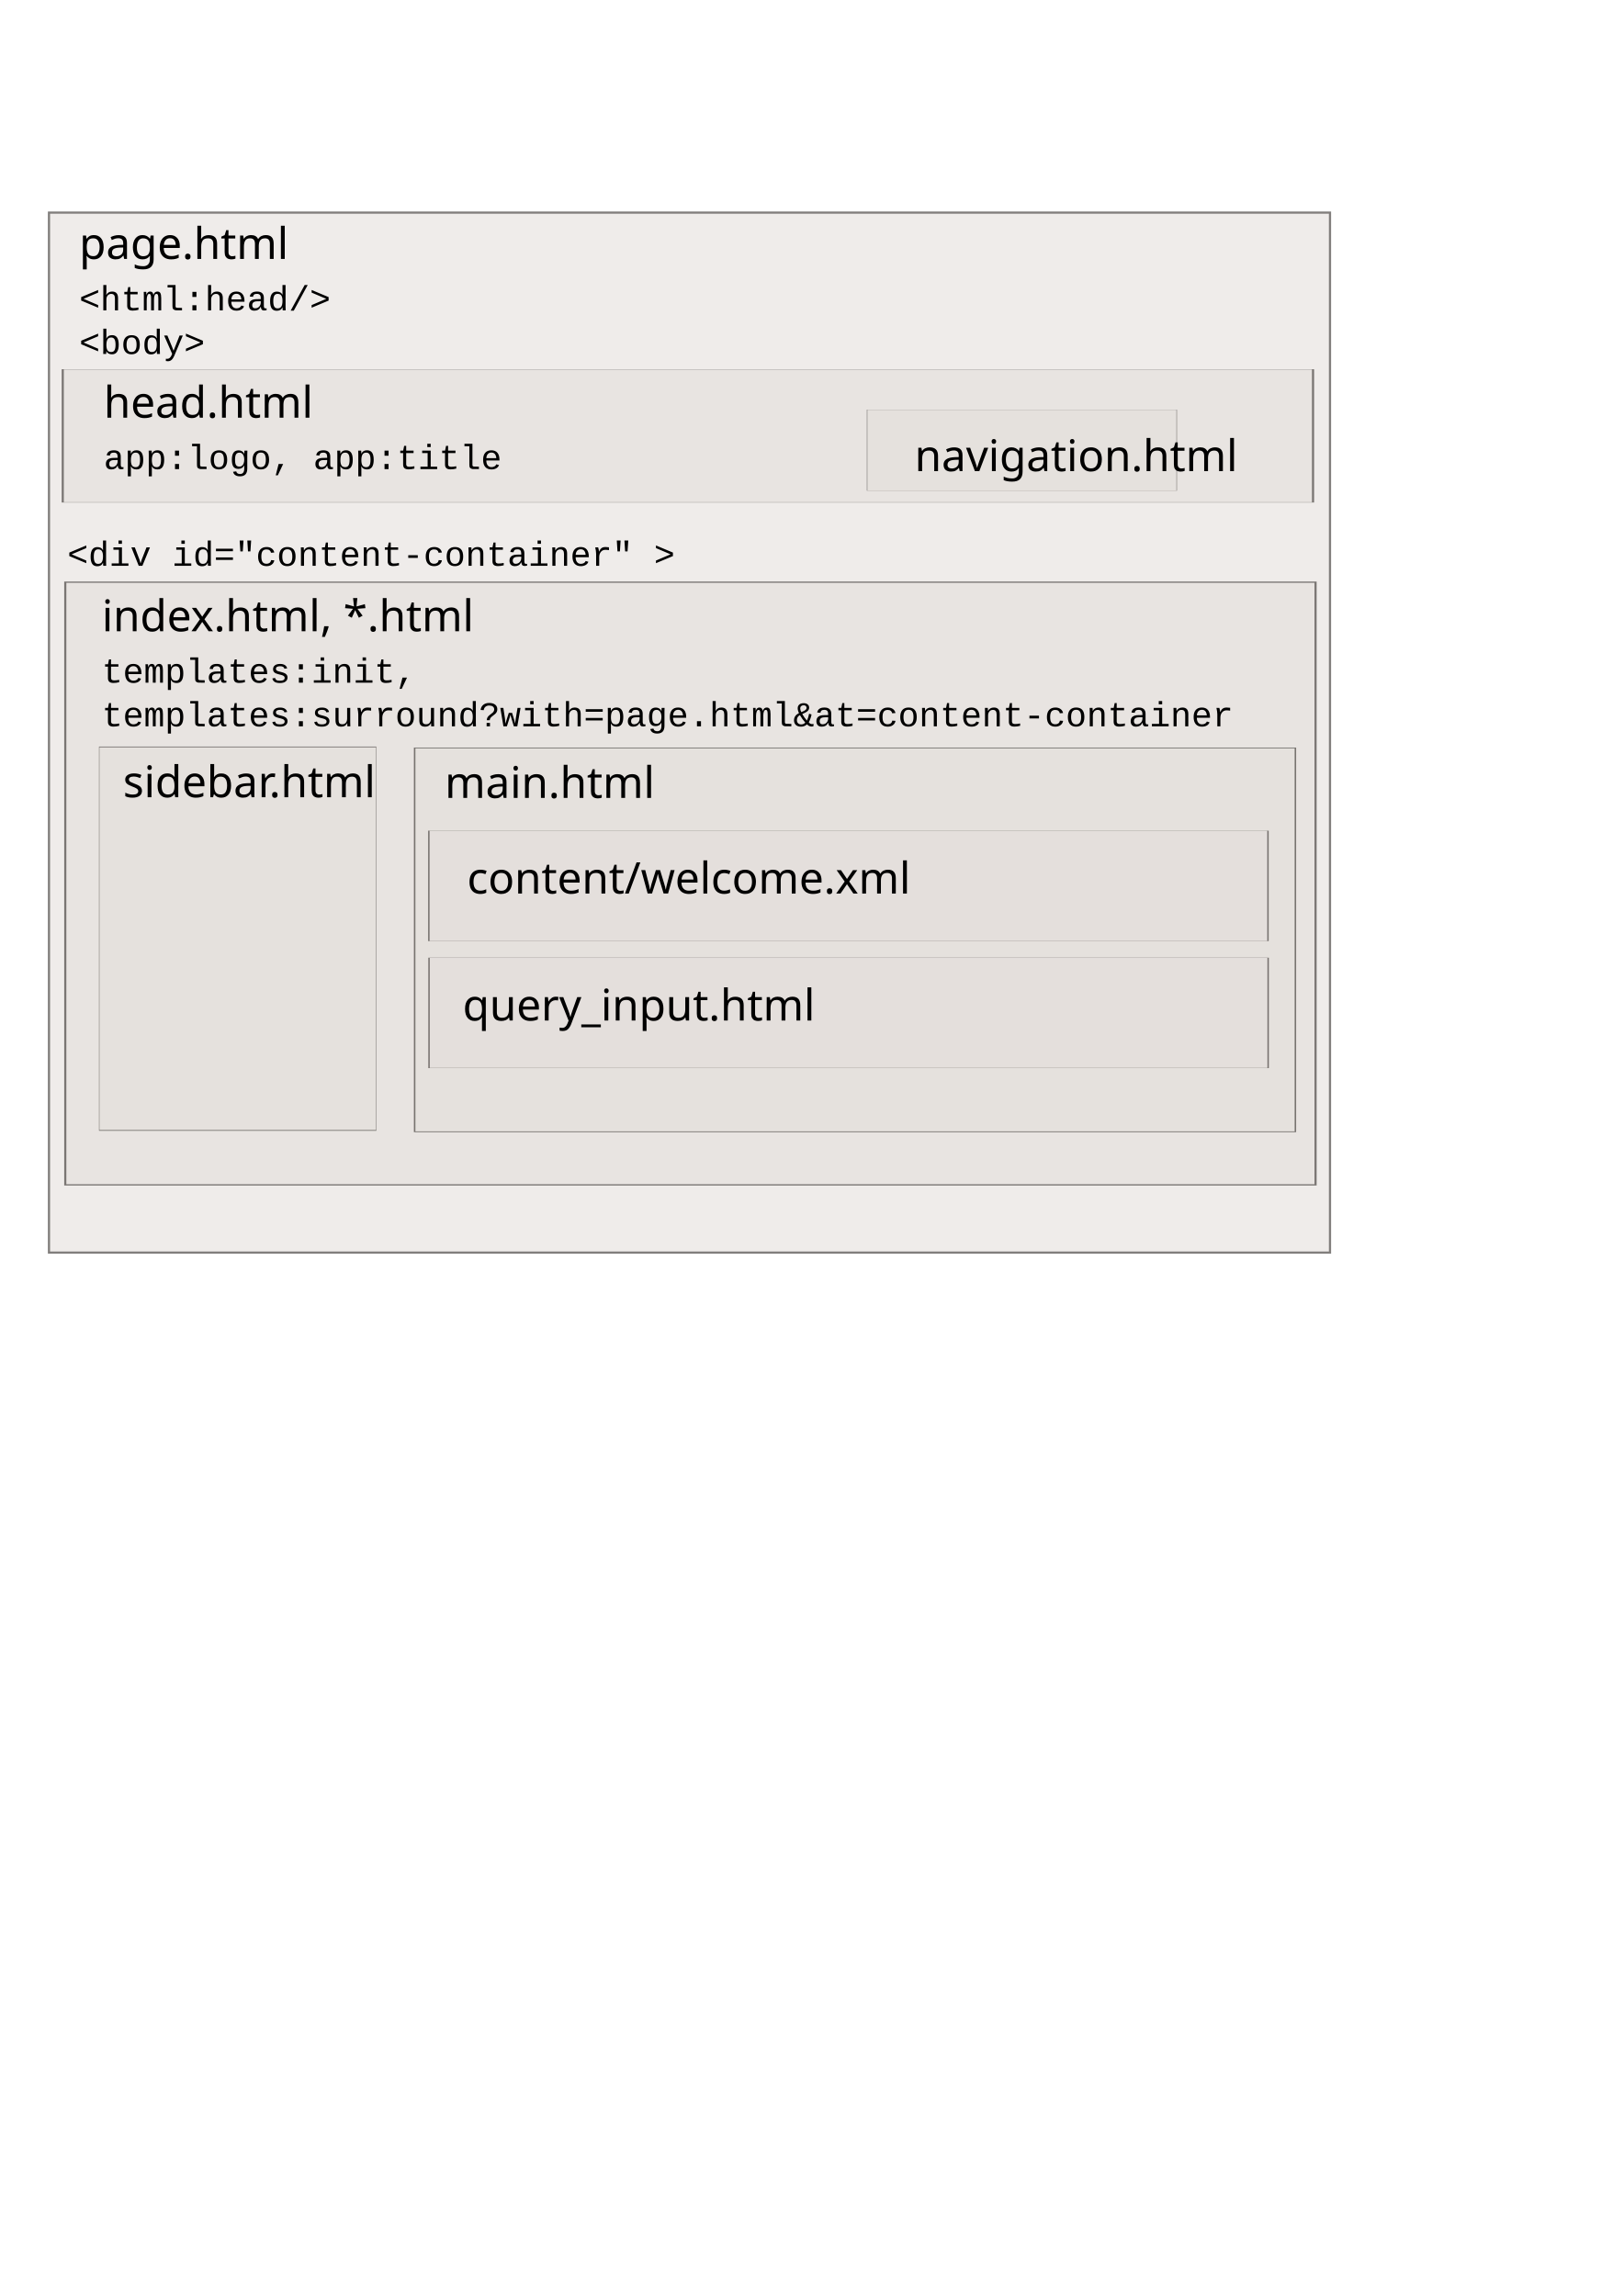
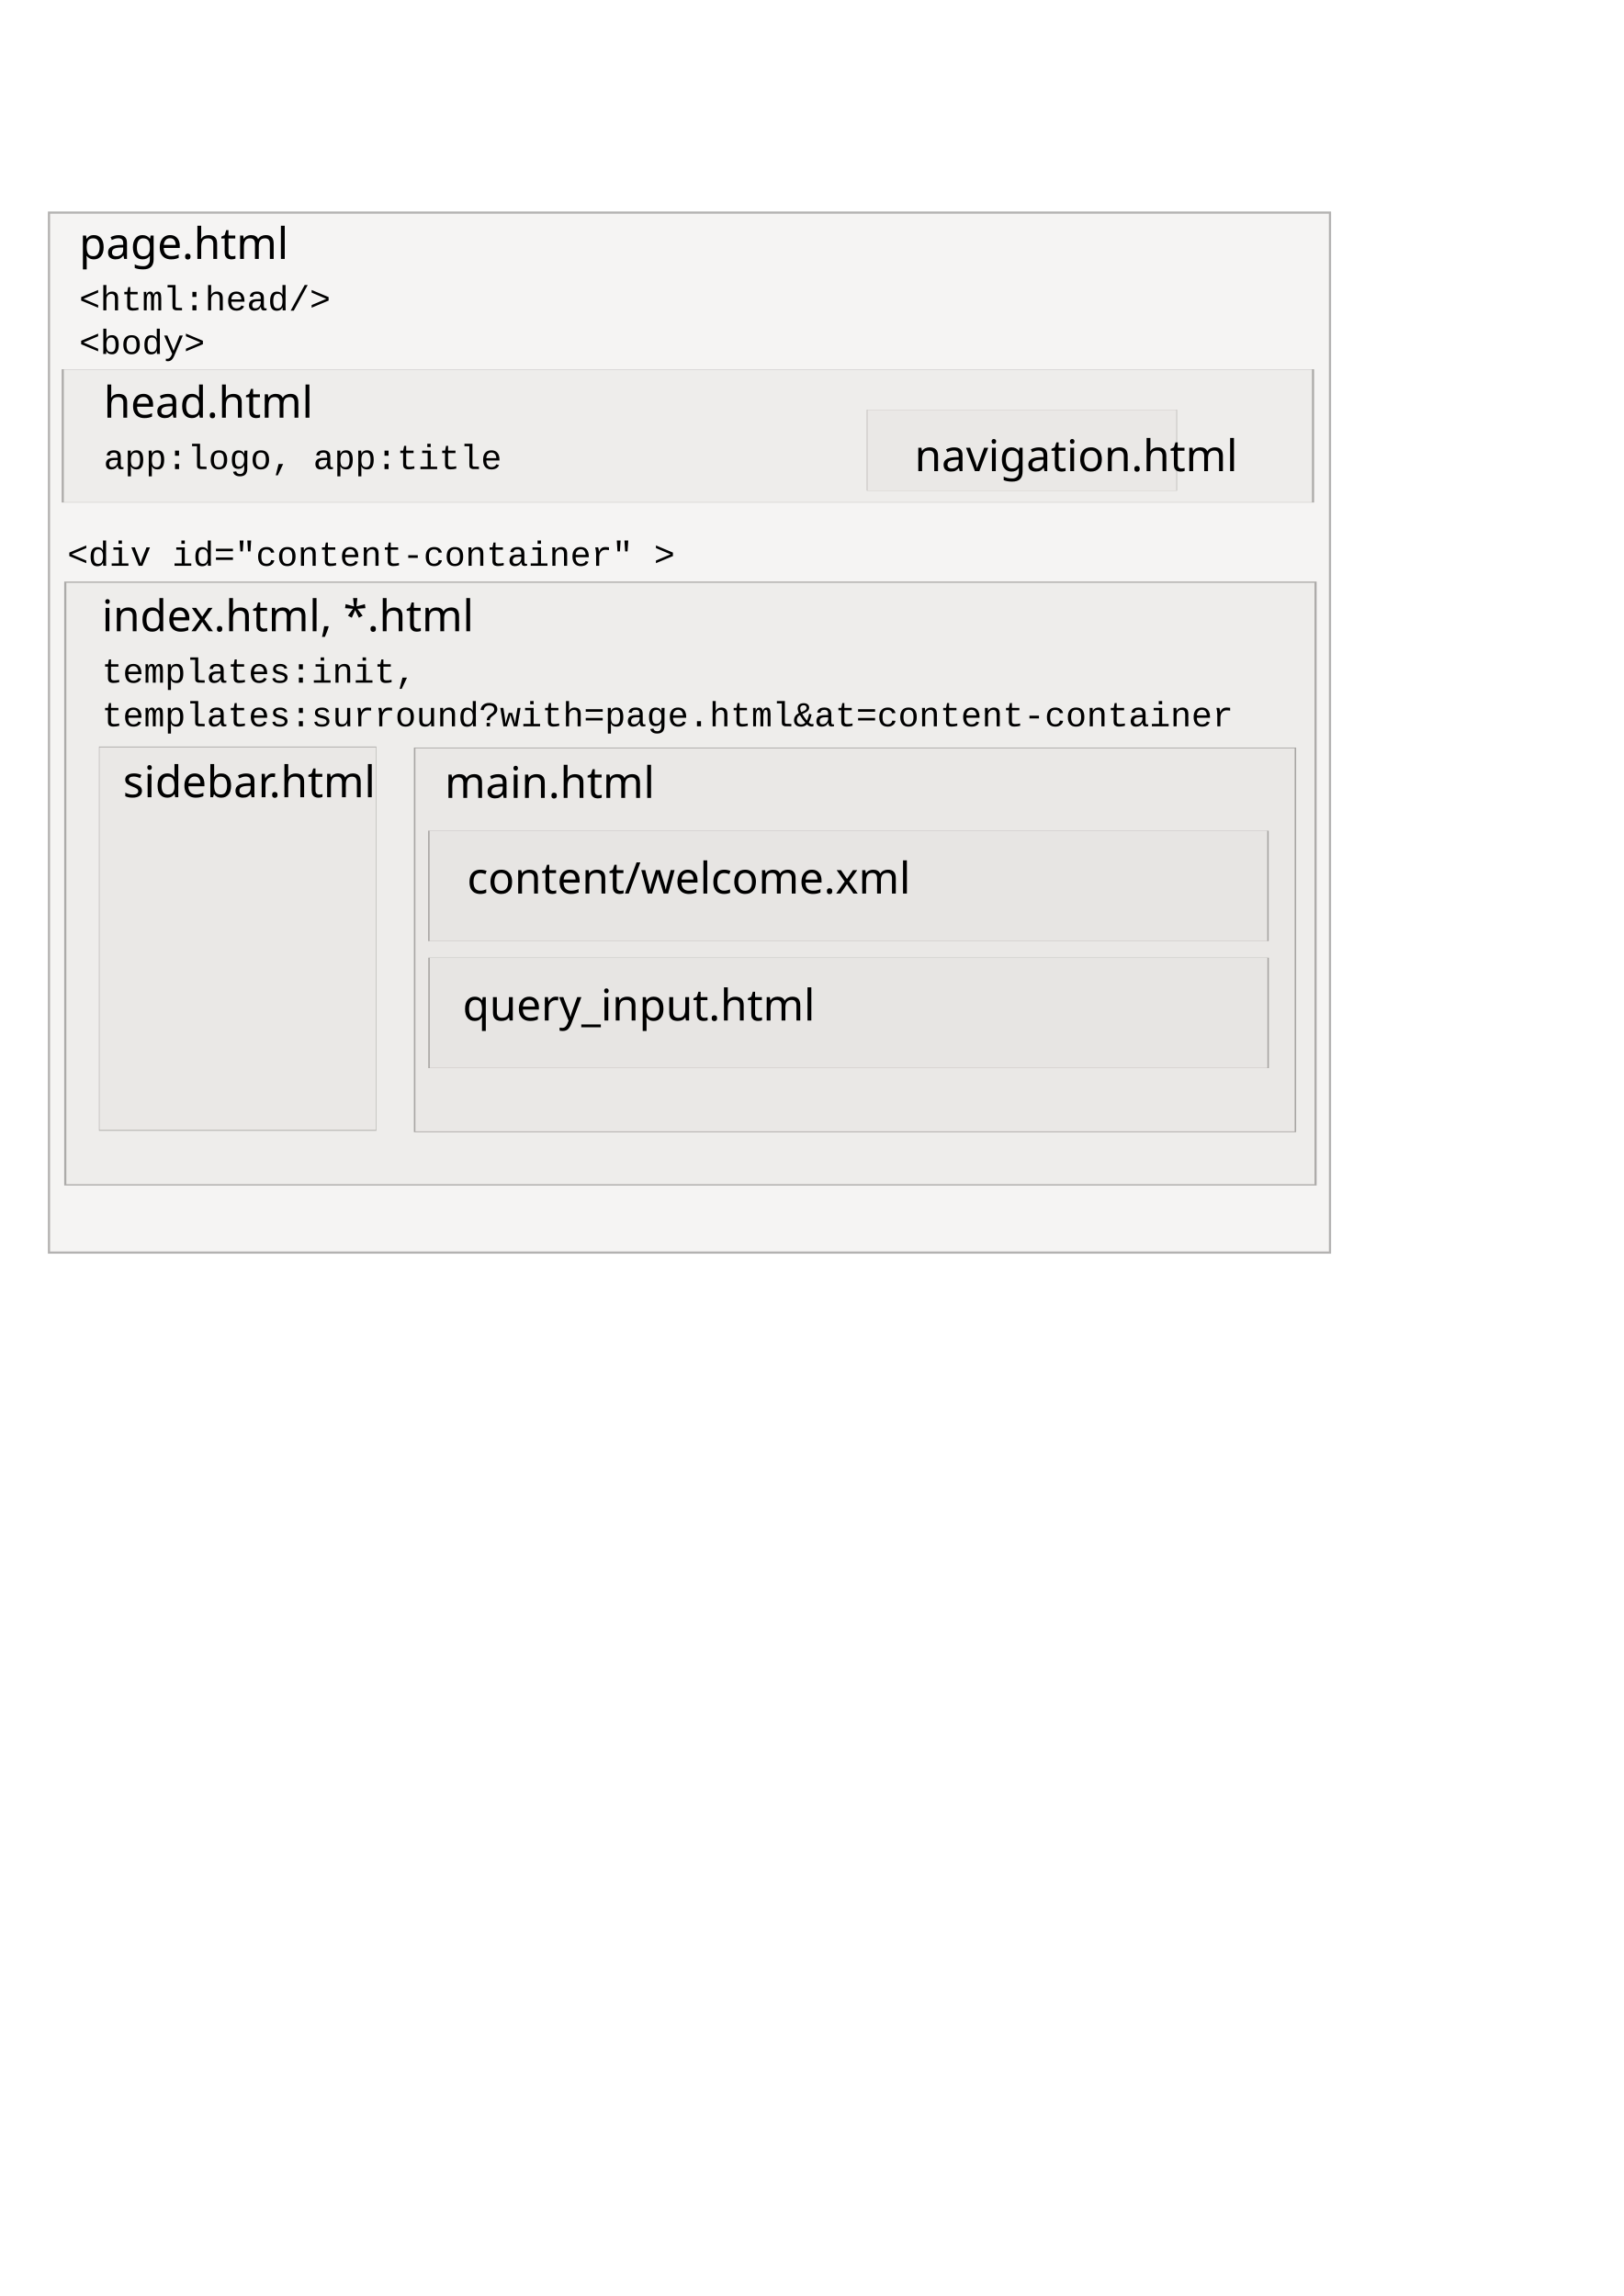
<svg xmlns="http://www.w3.org/2000/svg" xmlns:xlink="http://www.w3.org/1999/xlink" width="744.094" height="1052.362" id="svg3160" version="1.1">
  <defs id="defs3162" />
  <g id="layer1">
-     <rect style="opacity:0.575;fill:#e3dedb;fill-opacity:1;stroke:#241f1c;stroke-width:1;stroke-miterlimit:4;stroke-dasharray:none" id="rect3168" width="587.057" height="476.676" x="22.443" y="97.443" />
+     <rect style="opacity:0.345;fill:#e3dedb;fill-opacity:1;stroke:#241f1c;stroke-width:1;stroke-miterlimit:4;stroke-dasharray:none" id="rect3168" width="587.057" height="476.676" x="22.443" y="97.443" />
    <text xml:space="preserve" style="font-size:40px;font-style:normal;font-weight:normal;line-height:125%;letter-spacing:0px;word-spacing:0px;fill:#000000;fill-opacity:1;stroke:none;font-family:Sans" x="36.289" y="118.671" id="text3940">
      <tspan x="36.289" y="118.671" id="tspan3944" style="font-size:20px">page.html</tspan>
      <tspan x="36.289" y="142.239" style="font-size:16px;font-style:normal;font-variant:normal;font-weight:normal;font-stretch:normal;font-family:Courier New;-inkscape-font-specification:Courier New" id="tspan4112">&lt;html:head/&gt;</tspan>
      <tspan x="36.289" y="162.239" style="font-size:16px;font-style:normal;font-variant:normal;font-weight:normal;font-stretch:normal;font-family:Courier New;-inkscape-font-specification:Courier New" id="tspan4148">&lt;body&gt;</tspan>
    </text>
    <use x="0" y="0" xlink:href="#rect3168" id="use3958" transform="matrix(0.9760035,0,0,0.1278894,6.850744,156.8321)" width="744.094" height="1052.362" />
    <text id="text3962" y="191.439" x="47.524" style="font-size:40px;font-style:normal;font-weight:normal;line-height:125%;letter-spacing:0px;word-spacing:0px;fill:#000000;fill-opacity:1;stroke:none;font-family:Sans" xml:space="preserve">
      <tspan style="font-size:20px" y="191.439" x="47.524" id="tspan3966">head.html</tspan>
      <tspan style="font-size:16px;font-style:normal;font-variant:normal;font-weight:normal;font-stretch:normal;font-family:Courier New;-inkscape-font-specification:Courier New" y="215.008" x="47.524" id="tspan3994">app:logo, app:title</tspan>
    </text>
    <use x="0" y="0" xlink:href="#rect3168" id="use3958-9" transform="matrix(0.9760035,0,0,0.579515,8.008548,210.3673)" width="744.094" height="1052.362" />
    <text id="text3962-8" y="289.336" x="46.681" style="font-size:40px;font-style:normal;font-weight:normal;line-height:125%;letter-spacing:0px;word-spacing:0px;fill:#000000;fill-opacity:1;stroke:none;font-family:Sans" xml:space="preserve">
      <tspan style="font-size:20px" y="289.336" x="46.681" id="tspan3966-7">index.html, *.html</tspan>
      <tspan style="font-size:16px;font-style:normal;font-variant:normal;font-weight:normal;font-stretch:normal;font-family:Courier New;-inkscape-font-specification:Courier New" y="312.905" x="46.681" id="tspan4116">templates:init, </tspan>
      <tspan style="font-size:16px;font-style:normal;font-variant:normal;font-weight:normal;font-stretch:normal;font-family:Courier New;-inkscape-font-specification:Courier New" y="332.905" x="46.681" id="tspan4120">templates:surround?with=page.html&amp;at=content-container</tspan>
    </text>
    <use x="0" y="0" xlink:href="#use3958" id="use3996" transform="matrix(0.2476338,0,0,0.6078335,390.2417,84.90829)" width="744.094" height="1052.362" />
    <text xml:space="preserve" style="font-size:40px;font-style:normal;font-weight:normal;line-height:125%;letter-spacing:0px;word-spacing:0px;fill:#000000;fill-opacity:1;stroke:none;font-family:Sans" x="419.128" y="215.952" id="text4011">
      <tspan id="tspan4015" x="419.128" y="215.952" style="font-size:20px">navigation.html</tspan>
    </text>
    <use x="0" y="0" xlink:href="#rect3168" id="use4023" transform="matrix(0.2161413,0,0,0.3686694,40.62309,306.4455)" width="744.094" height="1052.362" />
    <use x="0" y="0" xlink:href="#rect3168" id="use4025" transform="matrix(0.6875346,0,0,0.3690615,174.5862,306.8567)" width="744.094" height="1052.362" />
    <text id="text3962-8-7" y="365.411" x="56.372" style="font-size:40px;font-style:normal;font-weight:normal;line-height:125%;letter-spacing:0px;word-spacing:0px;fill:#000000;fill-opacity:1;stroke:none;font-family:Sans" xml:space="preserve">
      <tspan style="font-size:20px" y="365.411" x="56.372" id="tspan3966-7-7">sidebar.html</tspan>
    </text>
    <text id="text3962-8-7-0" y="365.731" x="203.815" style="font-size:40px;font-style:normal;font-weight:normal;line-height:125%;letter-spacing:0px;word-spacing:0px;fill:#000000;fill-opacity:1;stroke:none;font-family:Sans" xml:space="preserve">
      <tspan style="font-size:20px" y="365.731" x="203.815" id="tspan3966-7-7-8">main.html</tspan>
    </text>
    <use x="0" y="0" xlink:href="#use3958" id="use3996-1" transform="matrix(0.6711372,0,0,0.8286669,177.2314,240.495)" width="744.094" height="1052.362" />
    <text xml:space="preserve" style="font-size:40px;font-style:normal;font-weight:normal;line-height:125%;letter-spacing:0px;word-spacing:0px;fill:#000000;fill-opacity:1;stroke:none;font-family:Sans" x="214.072" y="409.542" id="text4011-4">
      <tspan id="tspan4015-0" x="214.072" y="409.542" style="font-size:20px">content/welcome.xml</tspan>
    </text>
    <use height="1052.362" width="744.094" transform="matrix(0.6711372,0,0,0.8286669,177.3105,298.7121)" id="use4106" xlink:href="#use3958" y="0" x="0" />
    <text id="text4108" y="467.759" x="212.03" style="font-size:40px;font-style:normal;font-weight:normal;line-height:125%;letter-spacing:0px;word-spacing:0px;fill:#000000;fill-opacity:1;stroke:none;font-family:Sans" xml:space="preserve">
      <tspan style="font-size:20px" y="467.759" x="212.03" id="tspan4110">query_input.html</tspan>
    </text>
    <text xml:space="preserve" style="font-size:40px;font-style:normal;font-weight:normal;line-height:125%;letter-spacing:0px;word-spacing:0px;fill:#000000;fill-opacity:1;stroke:none;font-family:Sans" x="30.853" y="259.337" id="text3940-4">
      <tspan x="30.853" y="259.337" style="font-size:16px;font-style:normal;font-variant:normal;font-weight:normal;font-stretch:normal;font-family:Courier New;-inkscape-font-specification:Courier New" id="tspan4112-7">&lt;div id="content-container" &gt;</tspan>
    </text>
  </g>
</svg>
